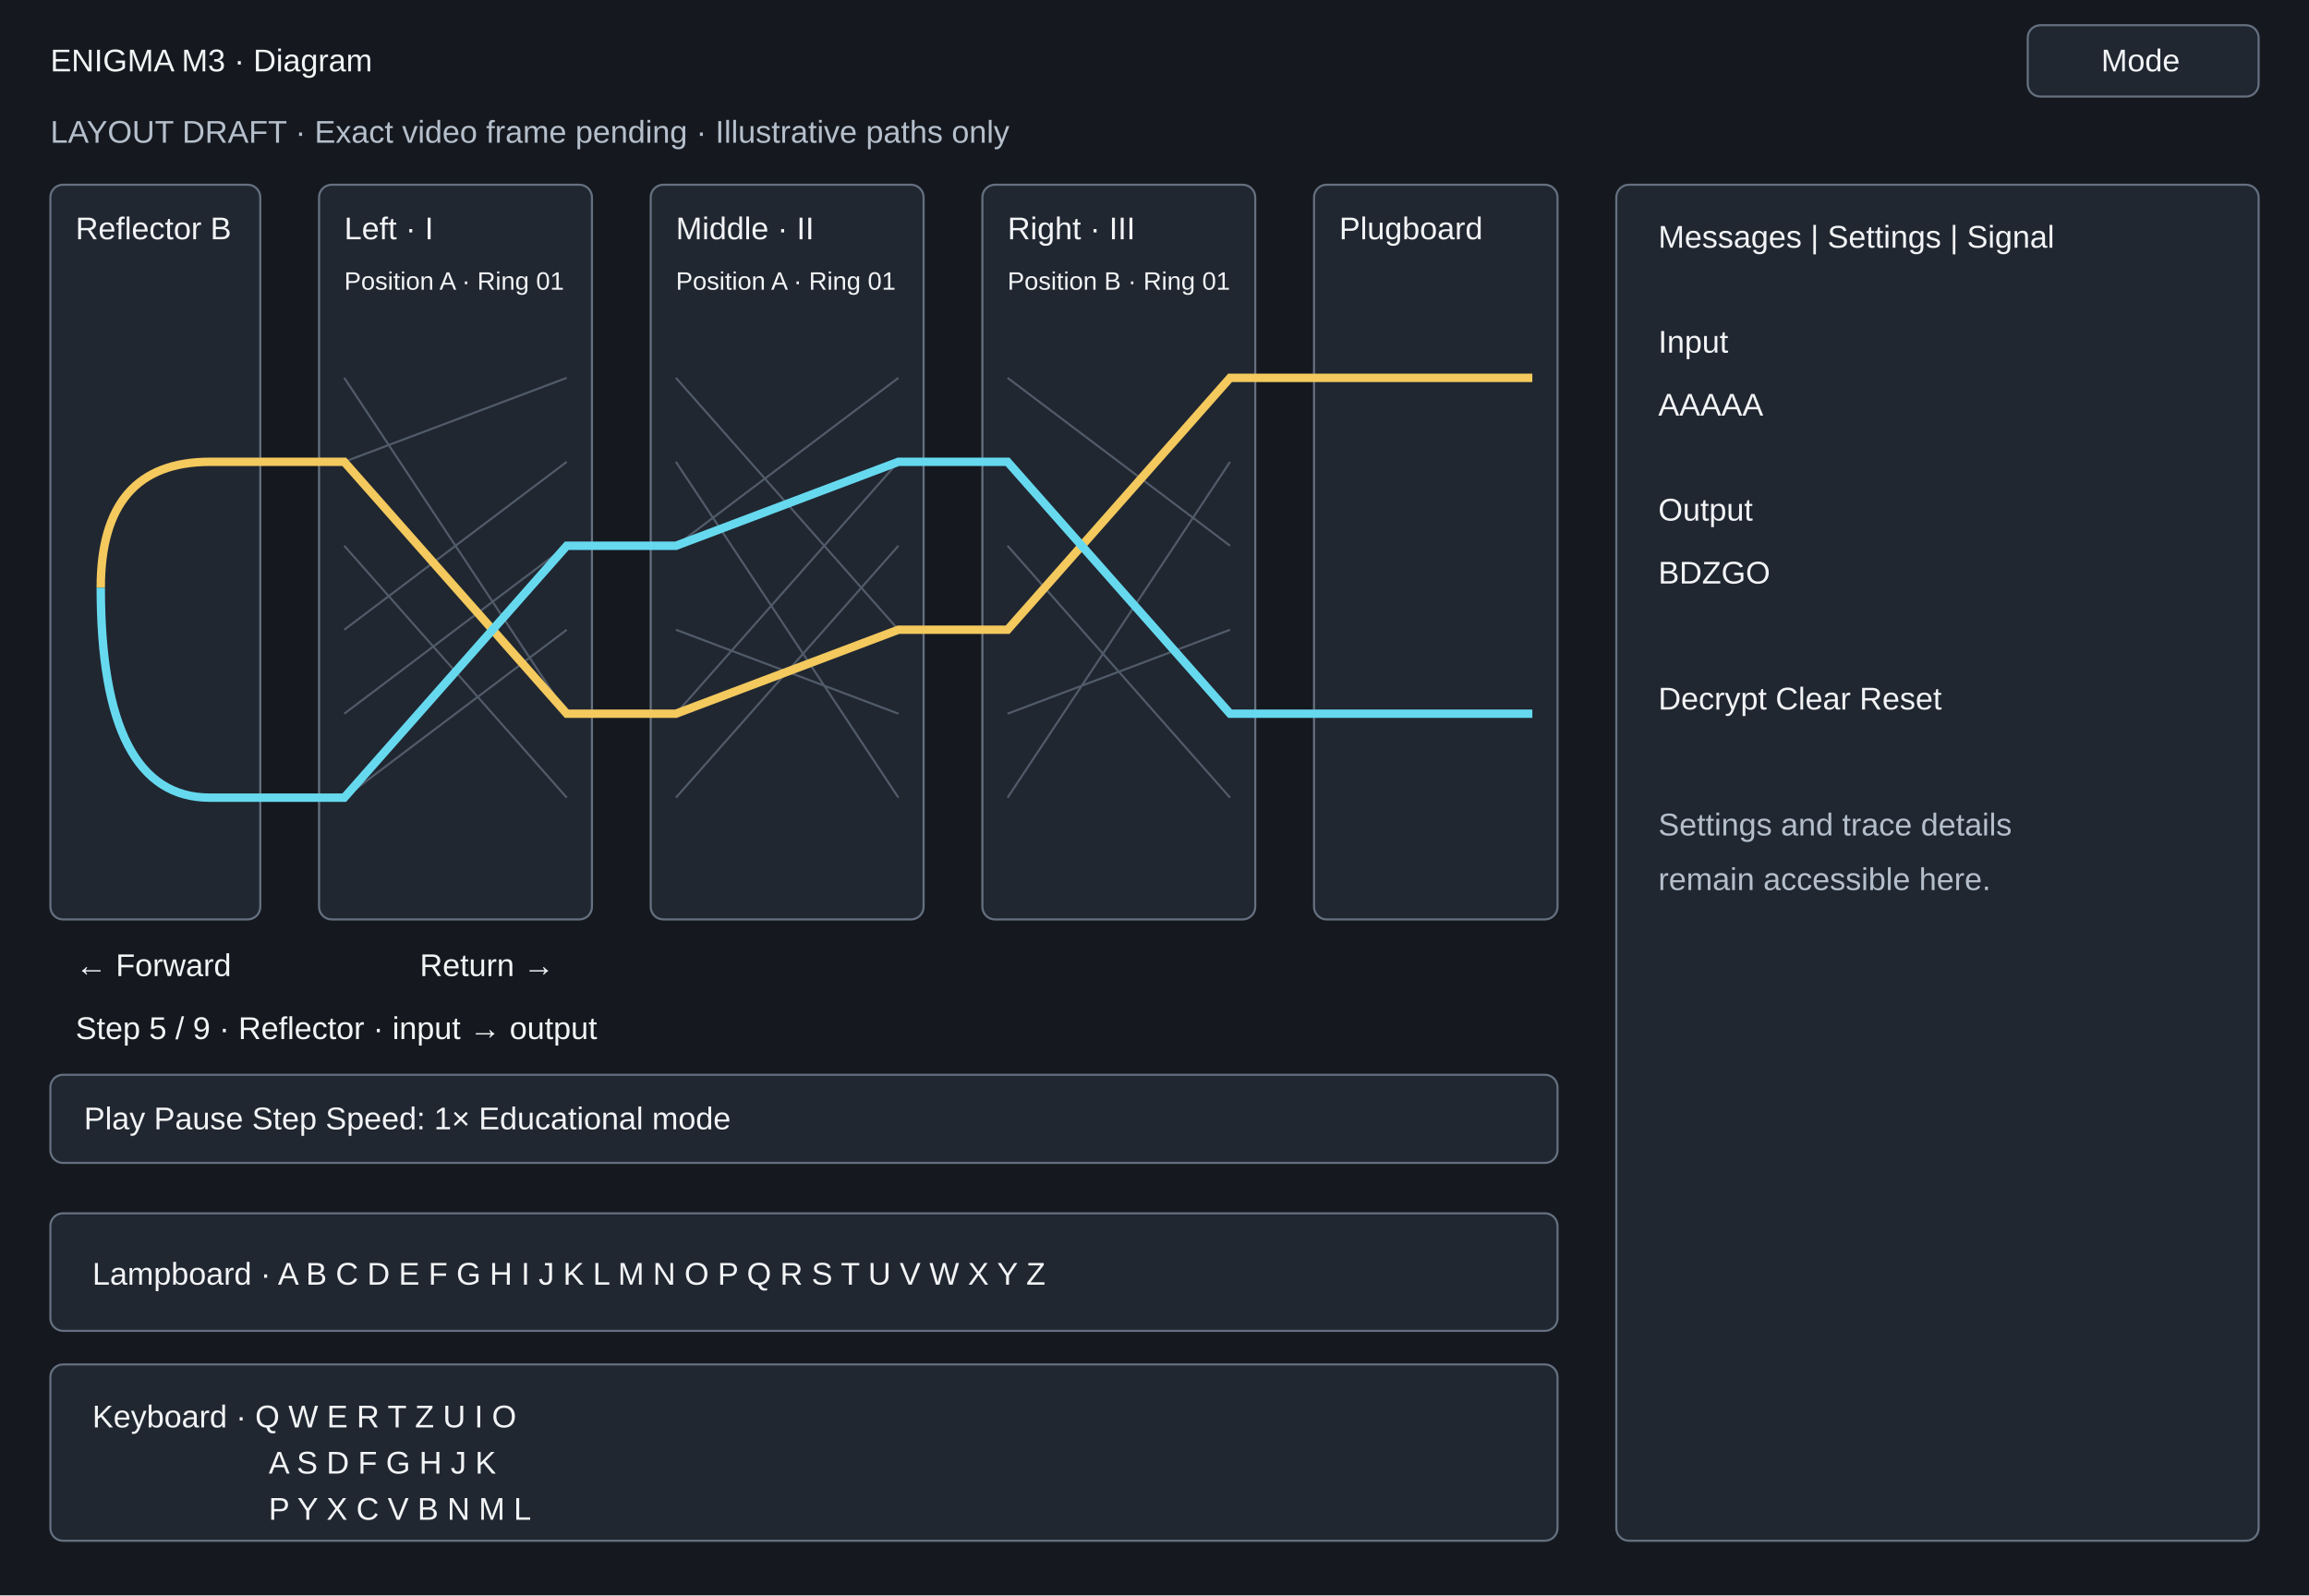
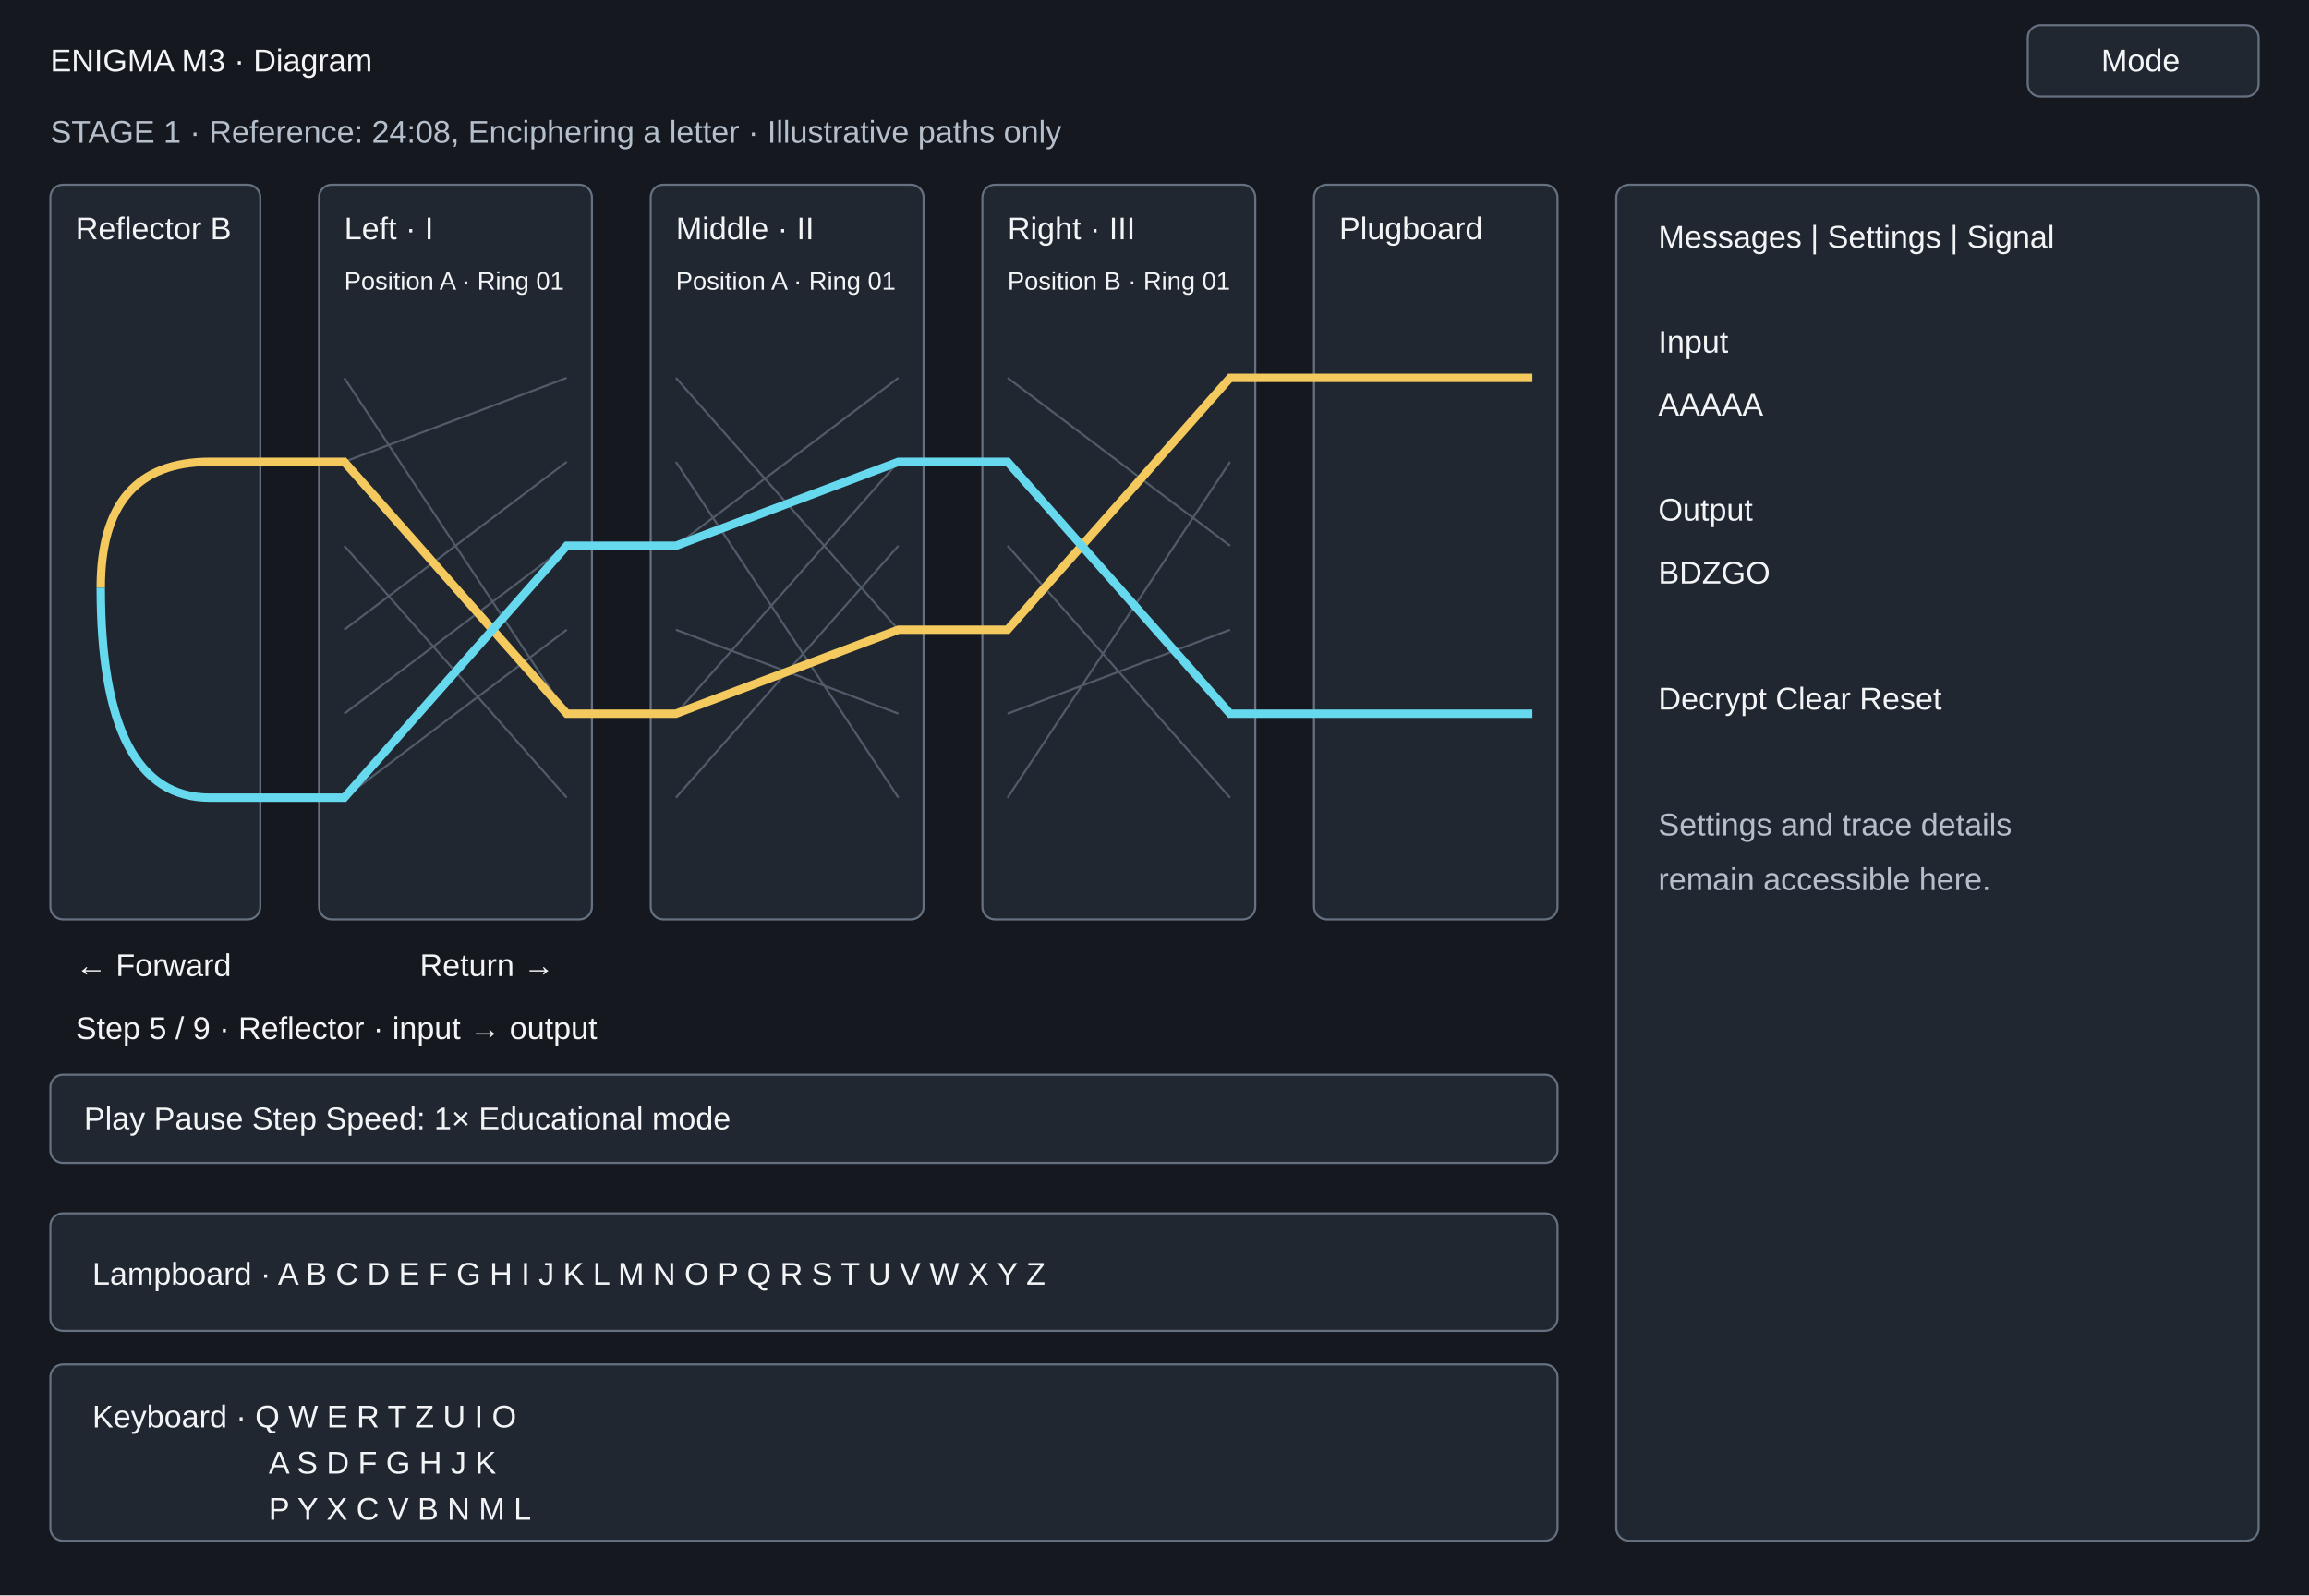
<svg xmlns="http://www.w3.org/2000/svg" width="1100" height="760" viewBox="0 0 1100 760">
  <style>text{font-family:Arial,sans-serif;fill:#f3f4f6;font-size:15px}.panel{fill:#202731;stroke:#657080}.muted{fill:#b5bfcc}.small{font-size:12px}</style>
  <rect width="1100" height="760" fill="#15191f" />
  <text x="24" y="34" font-size="22">ENIGMA M3 · Diagram</text>
  <rect class="panel" x="966" y="12" width="110" height="34" rx="6" />
  <text x="1001" y="34">Mode</text>
-   <text x="24" y="68" class="muted">LAYOUT DRAFT · Exact video frame pending · Illustrative paths only</text>
+   <text x="24" y="68" class="muted">STAGE 1 · Reference: 24:08, Enciphering a letter · Illustrative paths only</text>
  <g class="panel">
    <rect x="24" y="88" width="100" height="350" rx="6" />
    <rect x="152" y="88" width="130" height="350" rx="6" />
    <rect x="310" y="88" width="130" height="350" rx="6" />
    <rect x="468" y="88" width="130" height="350" rx="6" />
    <rect x="626" y="88" width="116" height="350" rx="6" />
    <rect x="770" y="88" width="306" height="646" rx="6" />
  </g>
  <text x="36" y="114">Reflector B</text>
  <text x="164" y="114">Left · I</text>
  <text x="164" y="138" class="small">Position A · Ring 01</text>
  <text x="322" y="114">Middle · II</text>
  <text x="322" y="138" class="small">Position A · Ring 01</text>
  <text x="480" y="114">Right · III</text>
  <text x="480" y="138" class="small">Position B · Ring 01</text>
  <text x="638" y="114">Plugboard</text>
  <g stroke="#657080" fill="none" opacity="0.7">
    <path d="M164 180L270 340M164 220L270 180M164 260L270 380M164 300L270 220M164 340L270 260M164 380L270 300" />
    <path d="M322 180L428 300M322 220L428 380M322 260L428 180M322 300L428 340M322 340L428 220M322 380L428 260" />
    <path d="M480 180L586 260M480 220L586 340M480 260L586 380M480 300L586 180M480 340L586 300M480 380L586 220" />
  </g>
  <path d="M730 180H638L586 180L480 300L428 300L322 340L270 340L164 220H100Q48 220 48 280" fill="none" stroke="#f4c95d" stroke-width="4" />
  <path d="M48 280Q48 380 100 380H164L270 260H322L428 220H480L586 340H638L730 340" fill="none" stroke="#66d9ef" stroke-width="4" />
  <text x="36" y="465" fill="#f4c95d">← Forward</text>
  <text x="200" y="465" fill="#66d9ef">Return →</text>
  <text x="36" y="495">Step 5 / 9 · Reflector · input → output</text>
  <rect class="panel" x="24" y="512" width="718" height="42" rx="6" />
  <text x="40" y="538">Play    Pause    Step                 Speed: 1×                 Educational mode</text>
  <text x="790" y="118">Messages  |  Settings  |  Signal</text>
  <text x="790" y="168">Input</text>
  <text x="790" y="198">AAAAA</text>
  <text x="790" y="248">Output</text>
  <text x="790" y="278">BDZGO</text>
  <text x="790" y="338">Decrypt    Clear    Reset</text>
  <text x="790" y="398" class="muted">Settings and trace details</text>
  <text x="790" y="424" class="muted">remain accessible here.</text>
  <rect class="panel" x="24" y="578" width="718" height="56" rx="6" />
  <text x="44" y="612">Lampboard · A B C D E F G H I J K L M N O P Q R S T U V W X Y Z</text>
  <rect class="panel" x="24" y="650" width="718" height="84" rx="6" />
  <text x="44" y="680">Keyboard · Q W E R T Z U I O</text>
  <text x="128" y="702">A S D F G H J K</text>
  <text x="128" y="724">P Y X C V B N M L</text>
</svg>
